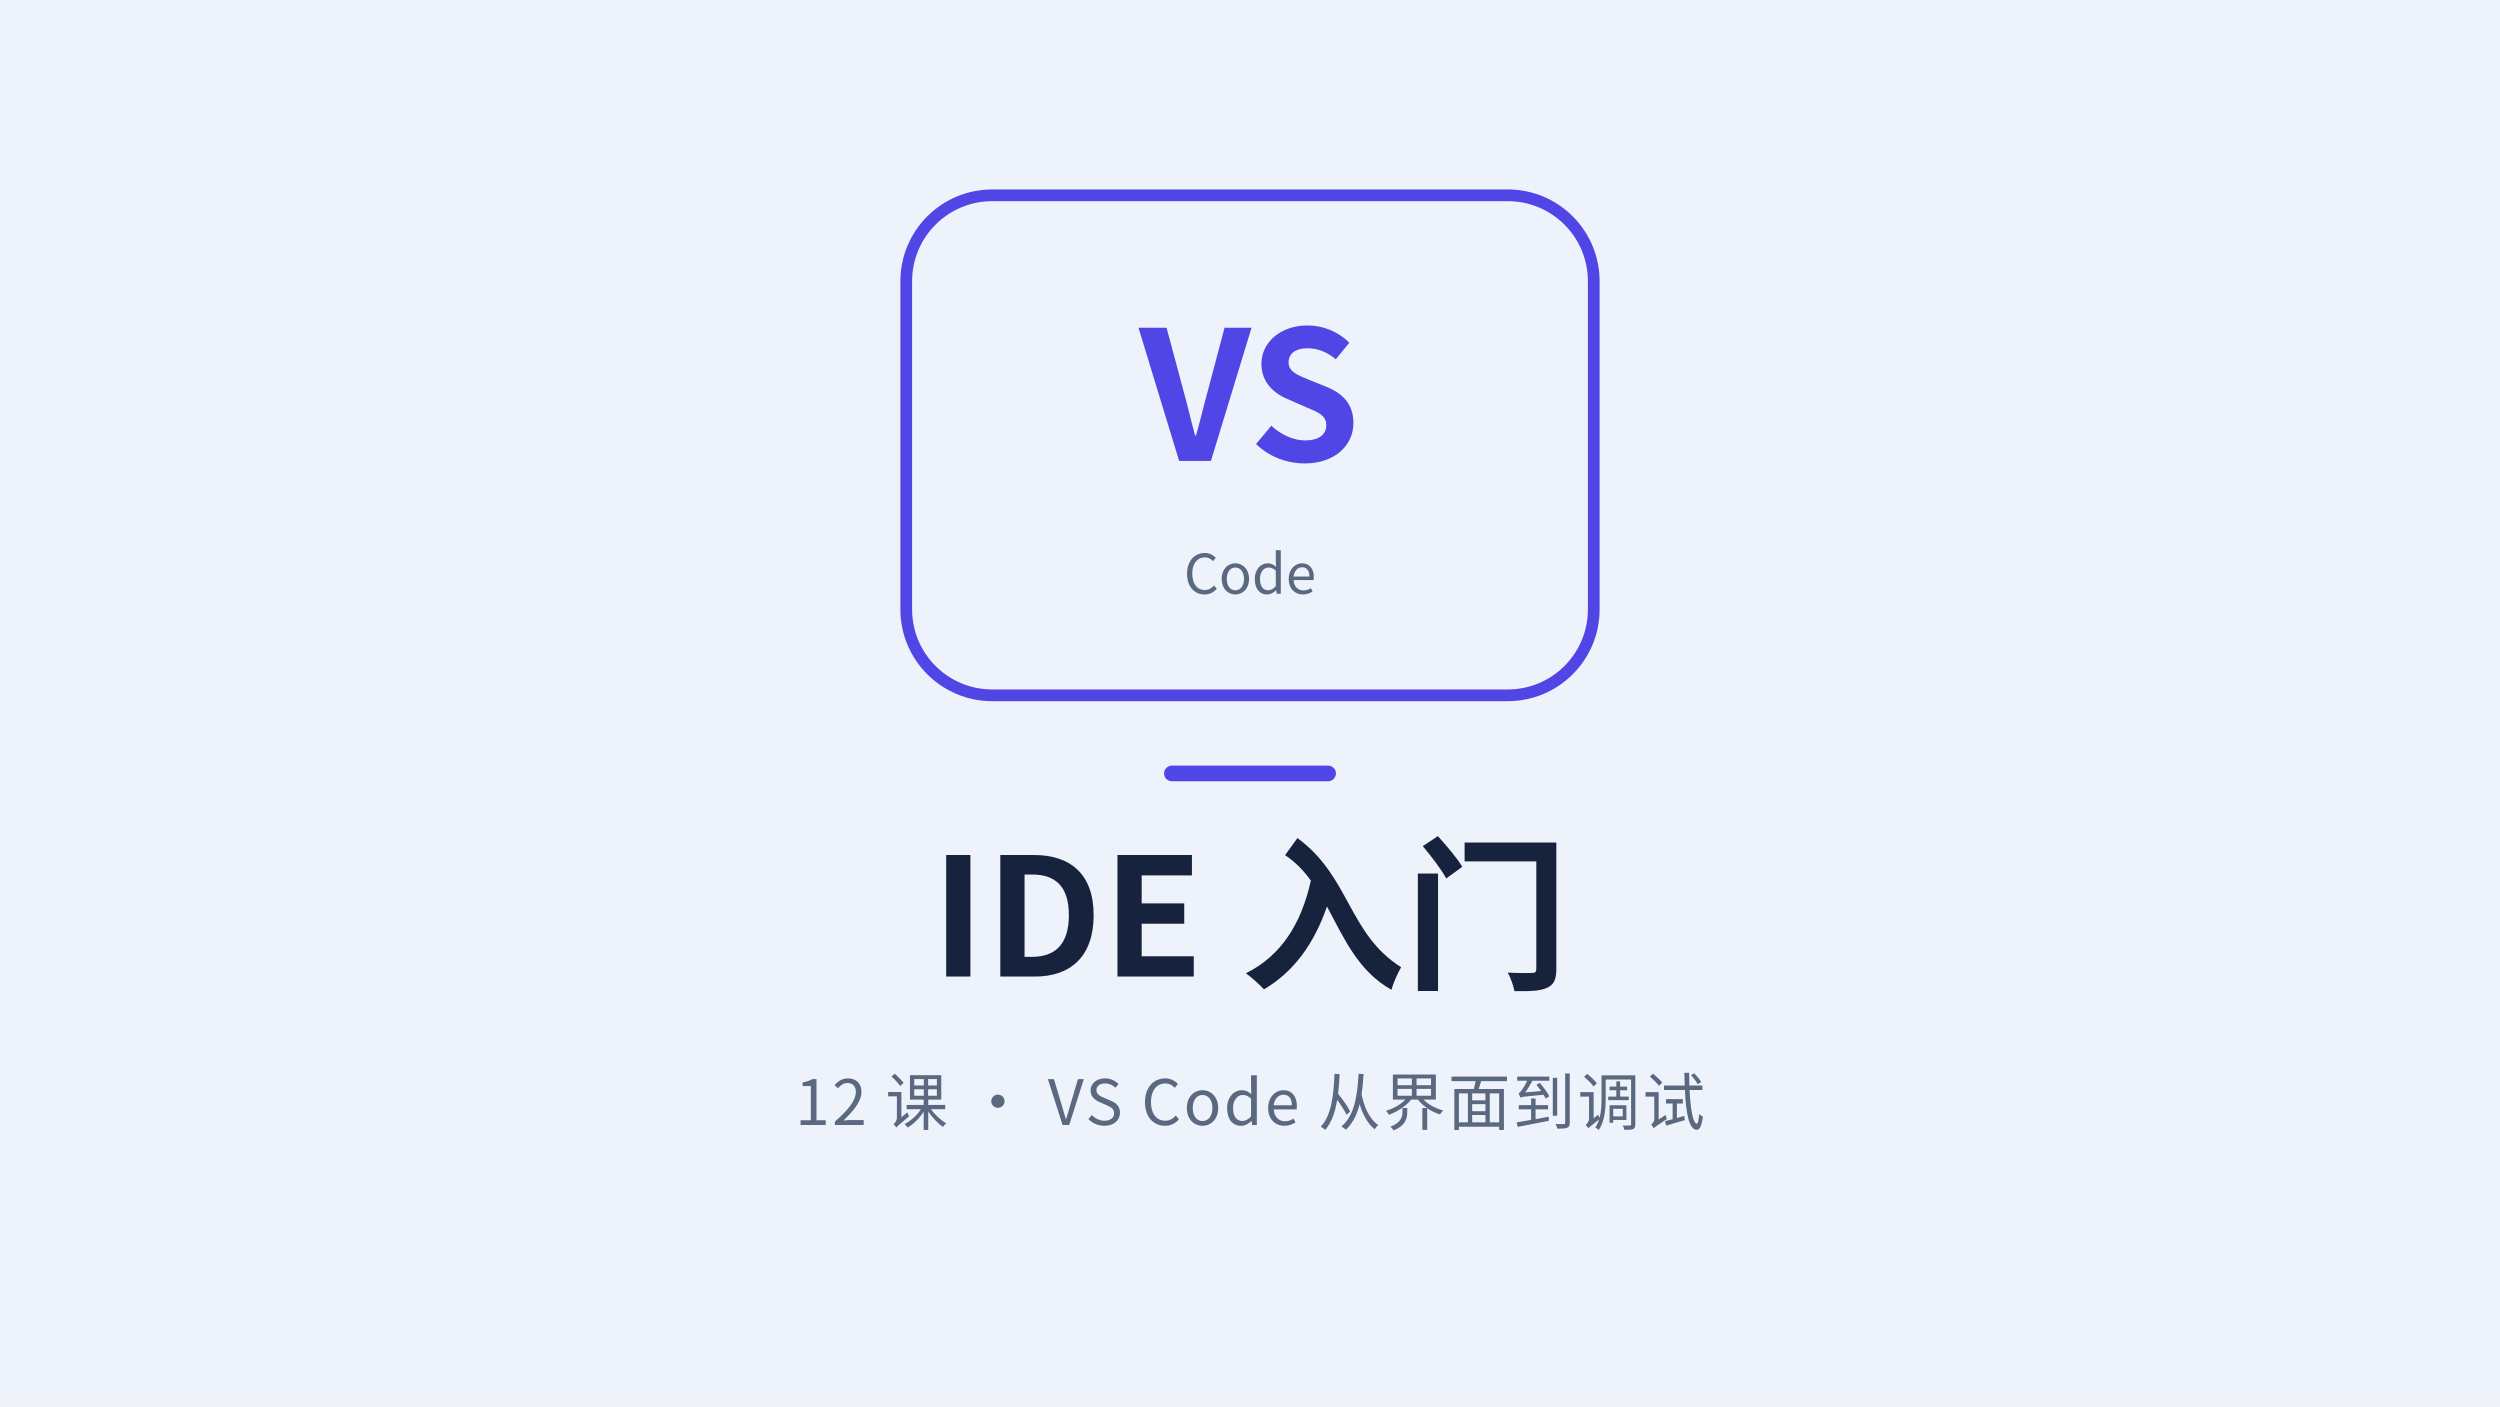
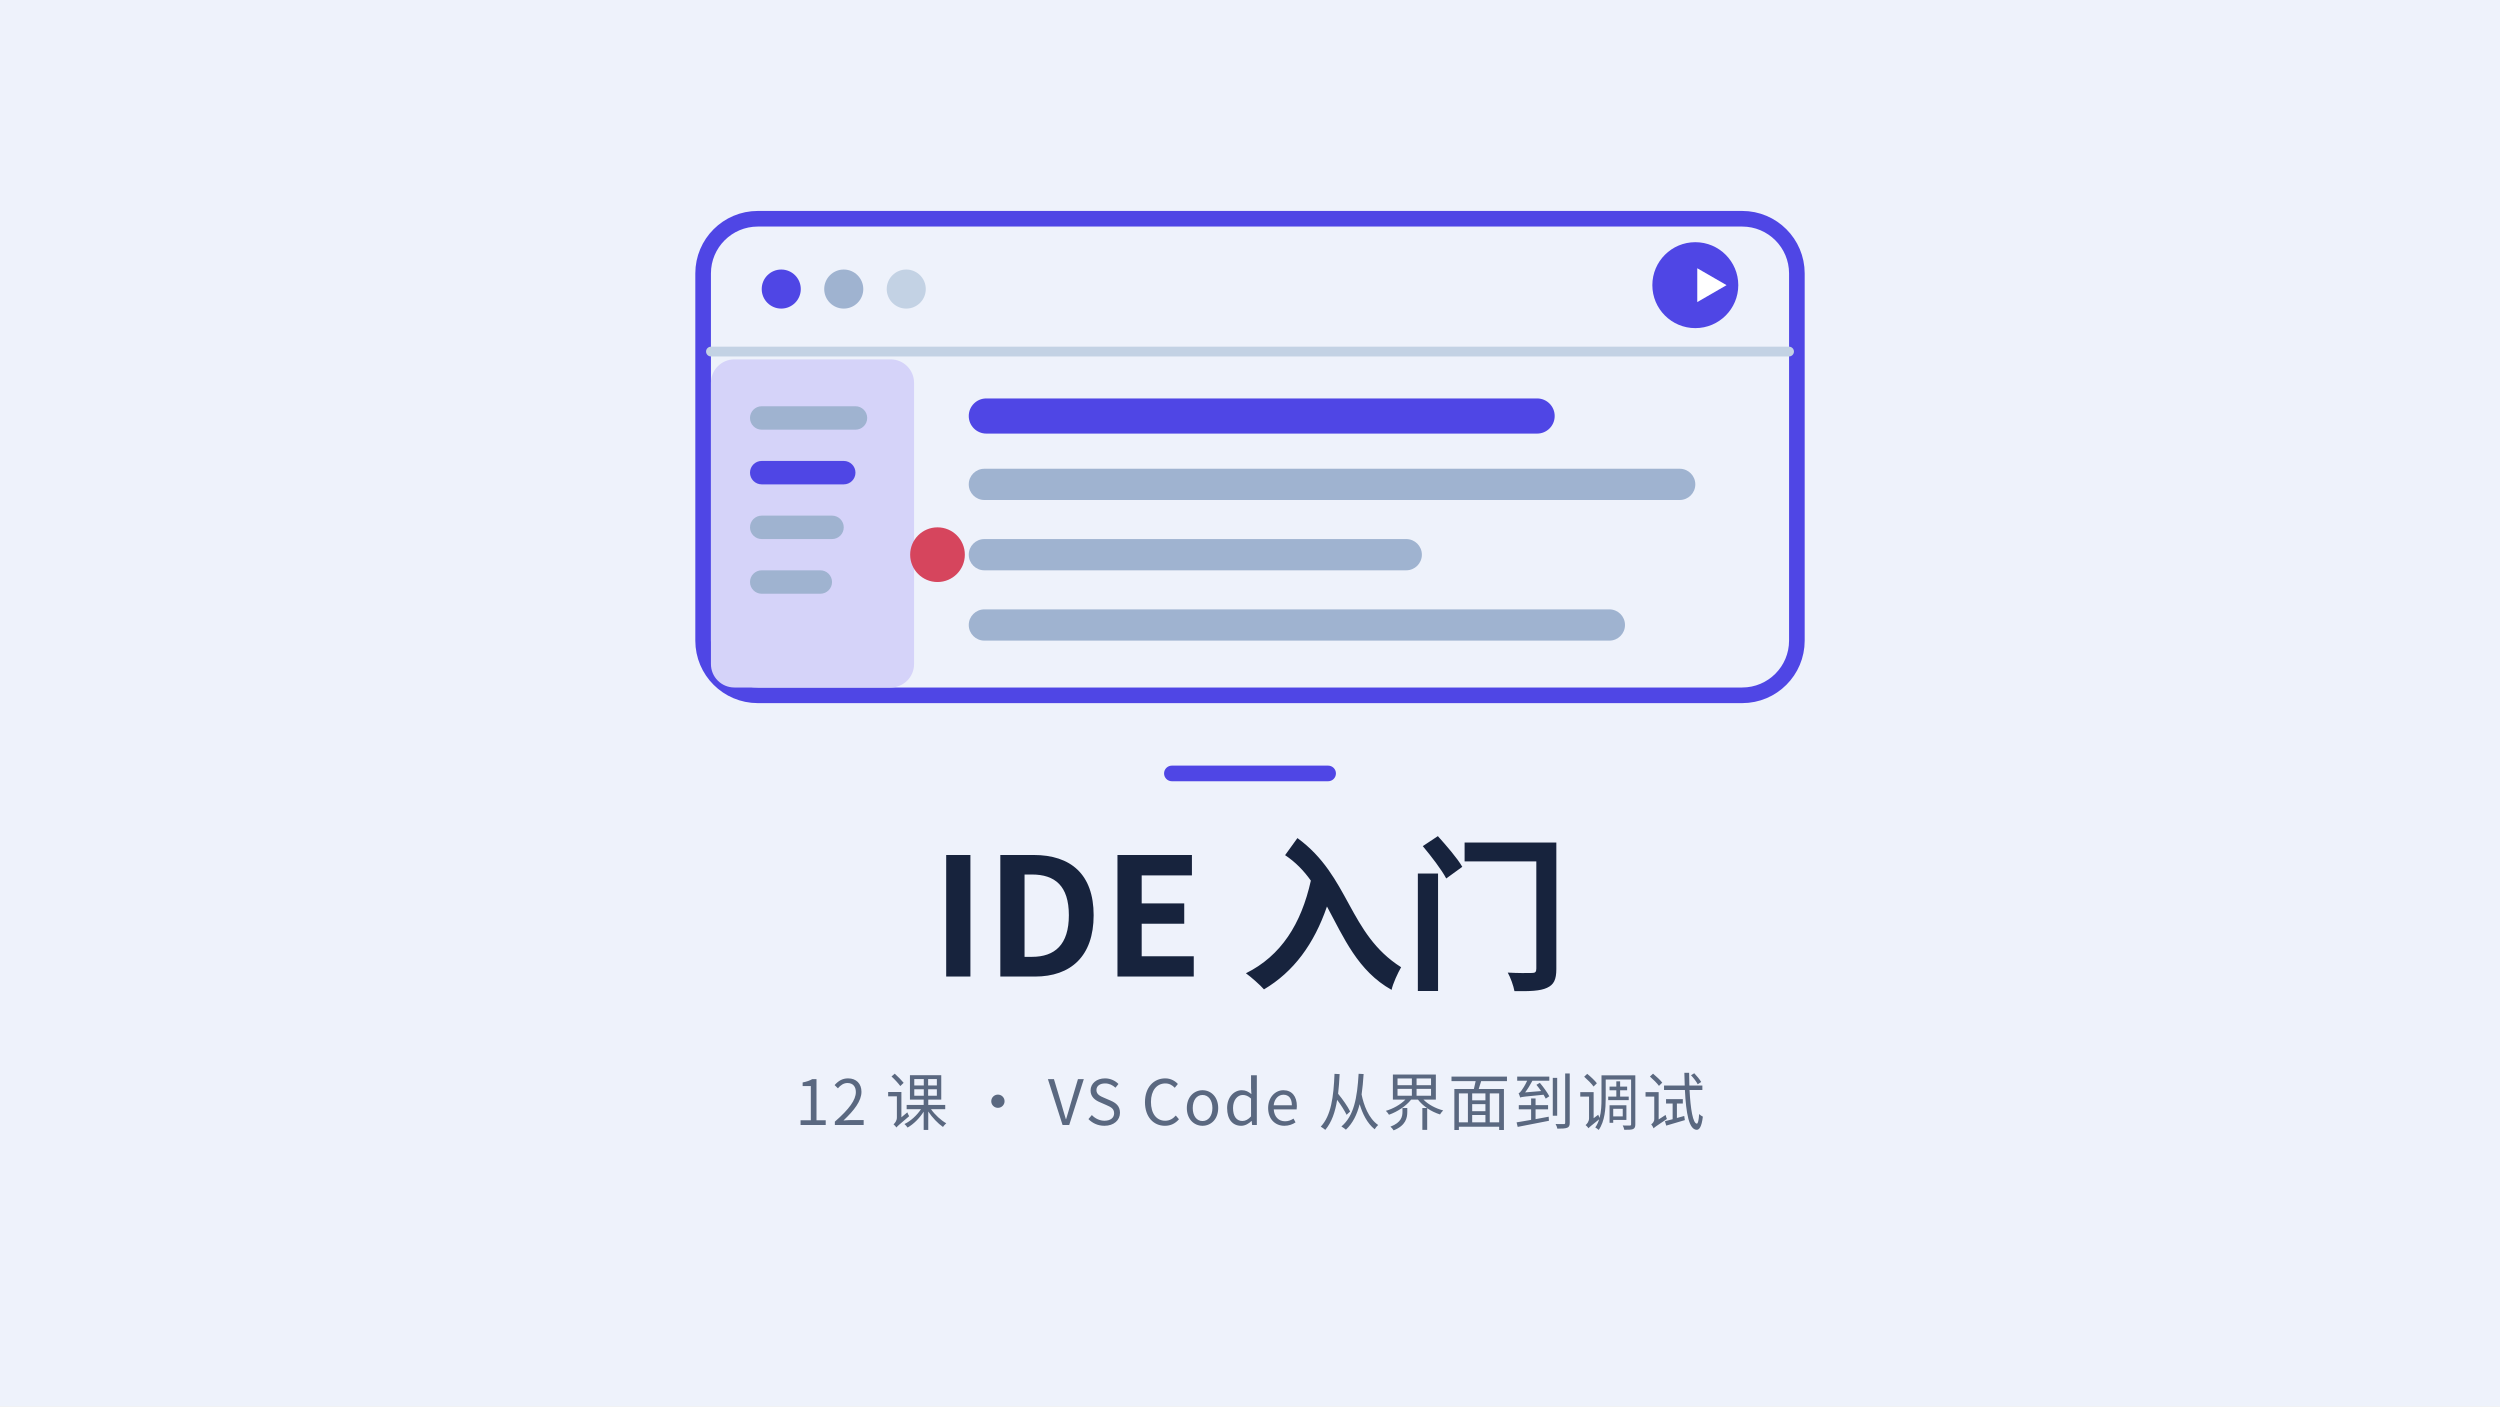
<svg xmlns="http://www.w3.org/2000/svg" width="640" height="360" viewBox="0 0 640 360" role="img" aria-label="IDE 入门 封面">
  <rect width="640" height="360" fill="#eef2fb" />
-   <rect x="232" y="50" width="176" height="128" rx="22" fill="#eef2fb" stroke="#4f46e5" stroke-width="3" />
-   <text x="320" y="118" font-size="46" font-weight="800" fill="#4f46e5" font-family="'Noto Sans CJK SC','DejaVu Sans','PingFang SC','HarmonyOS Sans SC','Microsoft YaHei',sans-serif" text-anchor="middle">VS</text>
-   <text x="320" y="152" font-size="14" font-weight="400" fill="#5a6880" font-family="'Noto Sans CJK SC','DejaVu Sans','PingFang SC','HarmonyOS Sans SC','Microsoft YaHei',sans-serif" text-anchor="middle">Code</text>
+   <rect x="180" y="56" width="280" height="122" rx="14" fill="#eef2fb" stroke="#4f46e5" stroke-width="4" />
+   <circle cx="200" cy="74" r="5" fill="#4f46e5" />
+   <circle cx="216" cy="74" r="5" fill="#9fb3d0" />
+   <circle cx="232" cy="74" r="5" fill="#c3d2e4" />
+   <path d="M182 90H458" fill="none" stroke="#c3d2e4" stroke-width="2.5" stroke-linecap="round" />
+   <rect x="182" y="92" width="52" height="84" rx="6" fill="#d5d3f9" />
+   <rect x="192" y="104" width="30" height="6" rx="3" fill="#9fb3d0" />
+   <rect x="192" y="118" width="27" height="6" rx="3" fill="#4f46e5" />
+   <rect x="192" y="132" width="24" height="6" rx="3" fill="#9fb3d0" />
+   <rect x="192" y="146" width="21" height="6" rx="3" fill="#9fb3d0" />
+   <rect x="248" y="102" width="150" height="9" rx="4.5" fill="#4f46e5" />
+   <rect x="248" y="120" width="186" height="8" rx="4" fill="#9fb3d0" />
+   <rect x="248" y="138" width="116" height="8" rx="4" fill="#9fb3d0" />
+   <rect x="248" y="156" width="168" height="8" rx="4" fill="#9fb3d0" />
+   <circle cx="240" cy="142" r="7" fill="#d6455d" />
+   <circle cx="434" cy="73" r="11" fill="#4f46e5" />
+   <polygon points="442,73 434.5,77.33 434.5,68.67" fill="#ffffff" />
  <rect x="298" y="196" width="44" height="4" rx="2" fill="#4f46e5" />
  <text x="320" y="250" font-size="42" font-weight="800" fill="#17233d" font-family="'Noto Sans CJK SC','DejaVu Sans','PingFang SC','HarmonyOS Sans SC','Microsoft YaHei',sans-serif" text-anchor="middle">IDE 入门</text>
  <text x="320" y="288" font-size="16" font-weight="400" fill="#5a6880" font-family="'Noto Sans CJK SC','DejaVu Sans','PingFang SC','HarmonyOS Sans SC','Microsoft YaHei',sans-serif" text-anchor="middle" letter-spacing="0.6">12 课 · VS Code 从界面到调试</text>
</svg>
